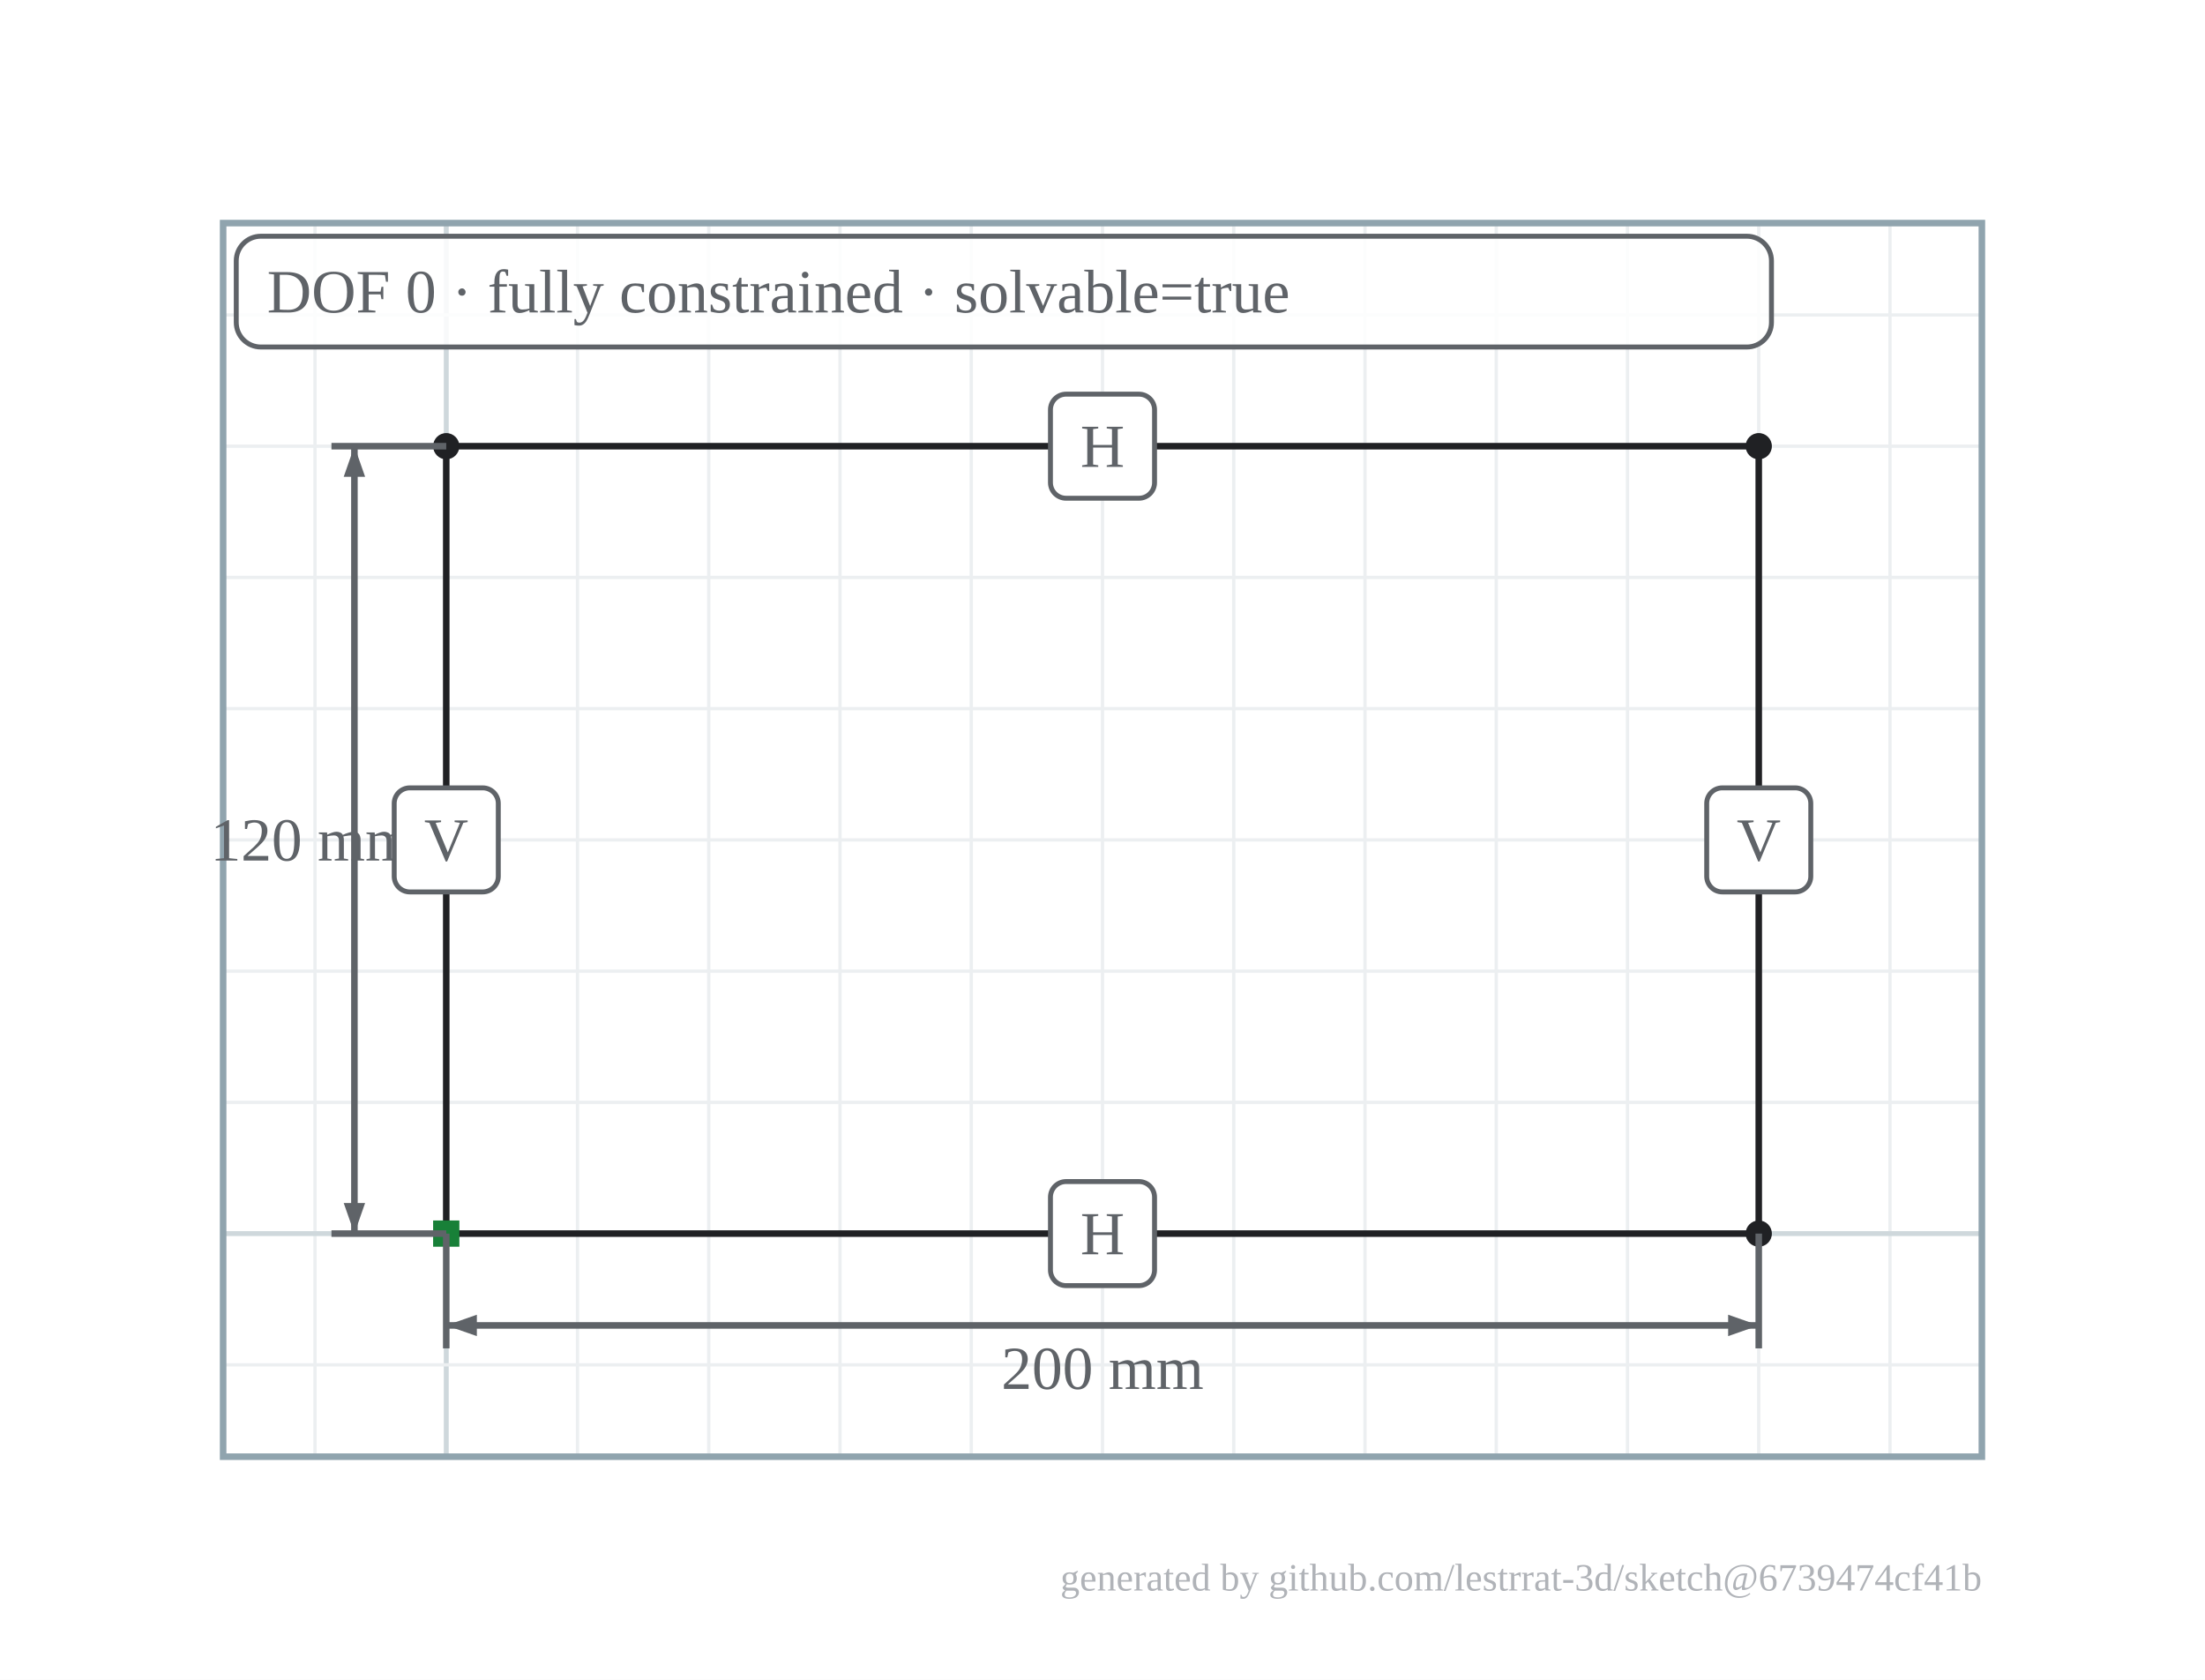
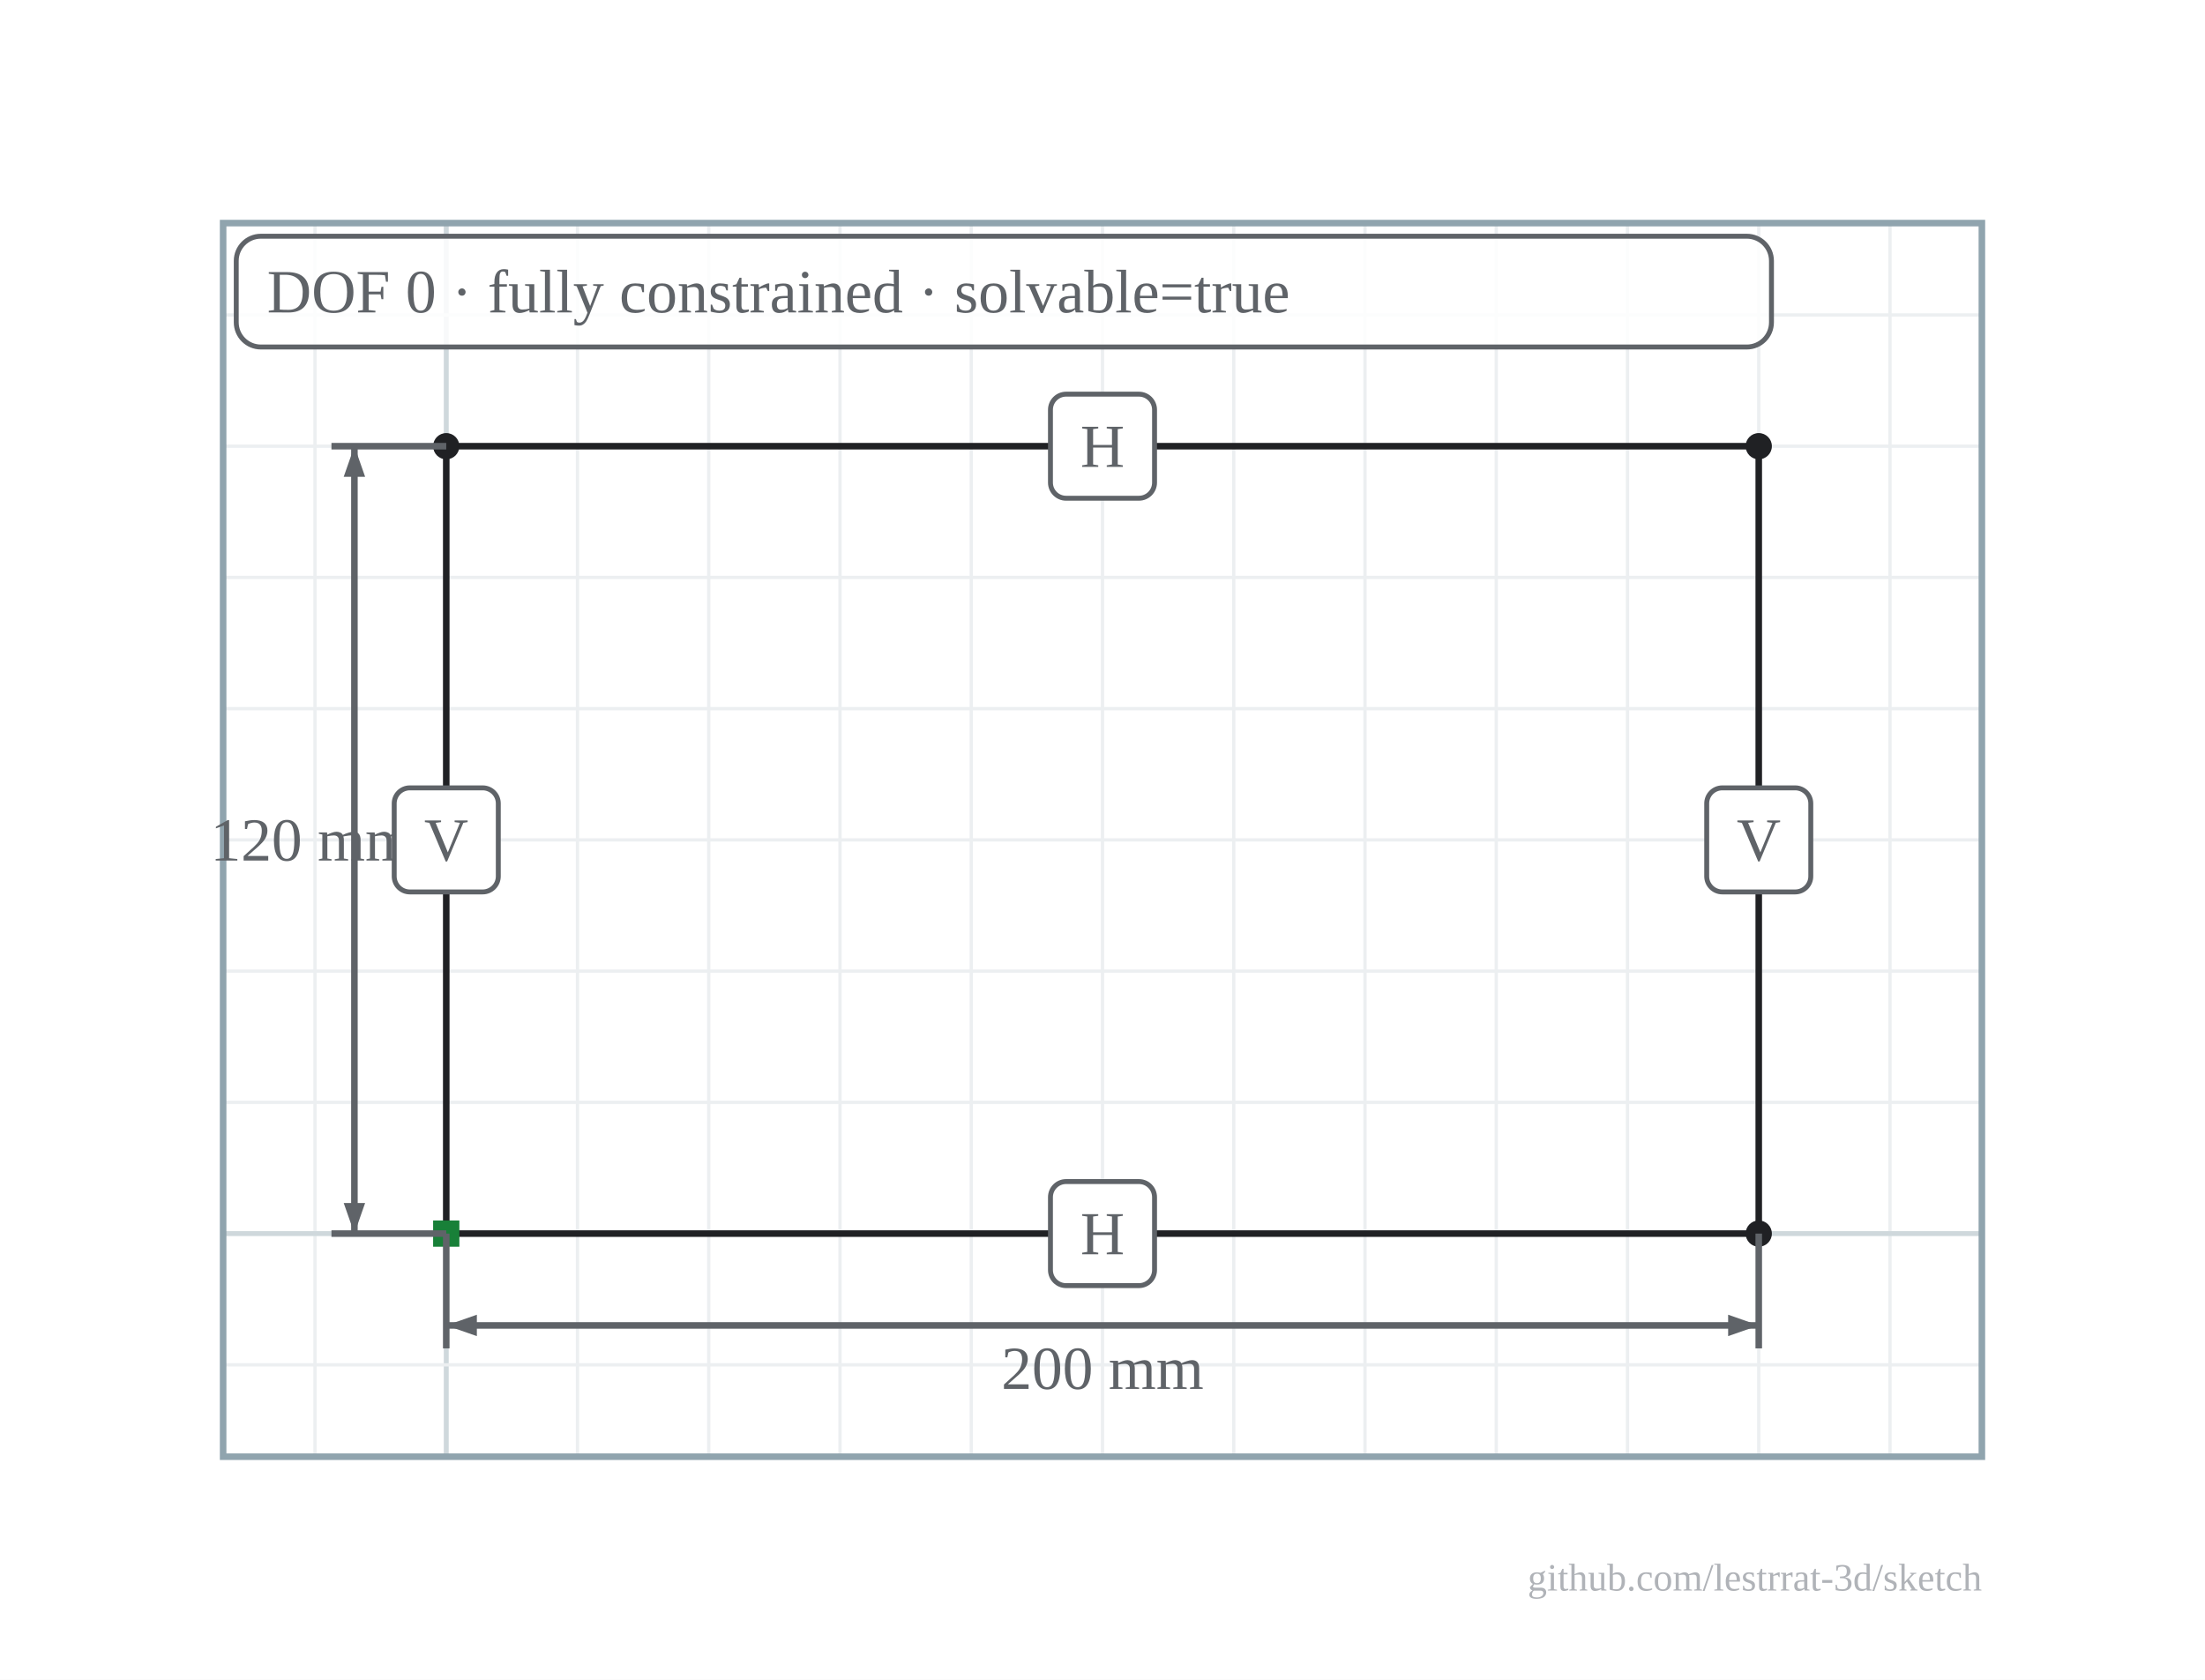
<svg xmlns="http://www.w3.org/2000/svg" width="560" height="426.667" viewBox="0 0 336 256">
  <rect width="100%" height="100%" fill="white" />
  <line x1="48" y1="34" x2="48" y2="222" stroke="#eceff1" stroke-width="0.5" />
  <line x1="68" y1="34" x2="68" y2="222" stroke="#cfd8dc" stroke-width="0.75" />
  <line x1="88" y1="34" x2="88" y2="222" stroke="#eceff1" stroke-width="0.5" />
  <line x1="108" y1="34" x2="108" y2="222" stroke="#eceff1" stroke-width="0.5" />
  <line x1="128" y1="34" x2="128" y2="222" stroke="#eceff1" stroke-width="0.5" />
  <line x1="148" y1="34" x2="148" y2="222" stroke="#eceff1" stroke-width="0.5" />
  <line x1="168" y1="34" x2="168" y2="222" stroke="#eceff1" stroke-width="0.5" />
  <line x1="188" y1="34" x2="188" y2="222" stroke="#eceff1" stroke-width="0.5" />
  <line x1="208" y1="34" x2="208" y2="222" stroke="#eceff1" stroke-width="0.5" />
  <line x1="228" y1="34" x2="228" y2="222" stroke="#eceff1" stroke-width="0.5" />
  <line x1="248" y1="34" x2="248" y2="222" stroke="#eceff1" stroke-width="0.5" />
  <line x1="268" y1="34" x2="268" y2="222" stroke="#eceff1" stroke-width="0.5" />
  <line x1="288" y1="34" x2="288" y2="222" stroke="#eceff1" stroke-width="0.5" />
  <line x1="34" y1="208" x2="302" y2="208" stroke="#eceff1" stroke-width="0.5" />
  <line x1="34" y1="188" x2="302" y2="188" stroke="#cfd8dc" stroke-width="0.75" />
  <line x1="34" y1="168" x2="302" y2="168" stroke="#eceff1" stroke-width="0.5" />
  <line x1="34" y1="148" x2="302" y2="148" stroke="#eceff1" stroke-width="0.5" />
  <line x1="34" y1="128" x2="302" y2="128" stroke="#eceff1" stroke-width="0.5" />
  <line x1="34" y1="108" x2="302" y2="108" stroke="#eceff1" stroke-width="0.5" />
  <line x1="34" y1="88" x2="302" y2="88" stroke="#eceff1" stroke-width="0.5" />
  <line x1="34" y1="68" x2="302" y2="68" stroke="#eceff1" stroke-width="0.5" />
  <line x1="34" y1="48" x2="302" y2="48" stroke="#eceff1" stroke-width="0.5" />
  <rect x="34" y="34" width="268" height="188" fill="none" stroke="#90a4ae" stroke-width="1" />
  <line x1="68" y1="188" x2="268" y2="188" stroke="#202124" stroke-width="1" />
  <line x1="268" y1="188" x2="268" y2="68" stroke="#202124" stroke-width="1" />
  <line x1="268" y1="68" x2="68" y2="68" stroke="#202124" stroke-width="1" />
  <line x1="68" y1="68" x2="68" y2="188" stroke="#202124" stroke-width="1" />
  <rect x="66" y="186" width="4" height="4" fill="#188038" />
  <circle cx="268" cy="188" r="2" fill="#202124" />
  <circle cx="268" cy="68" r="2" fill="#202124" />
  <circle cx="68" cy="68" r="2" fill="#202124" />
  <line x1="68" y1="188" x2="68" y2="205.493" stroke="#5f6368" stroke-width="1" />
  <line x1="268" y1="188" x2="268" y2="205.493" stroke="#5f6368" stroke-width="1" />
  <line x1="68" y1="201.994" x2="268" y2="201.994" stroke="#5f6368" stroke-width="1" />
  <path d="M68 201.994 L72.665 200.362 L72.665 203.627 Z" fill="#5f6368" />
  <path d="M268 201.994 L263.335 203.627 L263.335 200.362 Z" fill="#5f6368" />
  <text x="168" y="208.525" font-size="9.329" fill="#5f6368" text-anchor="middle" dominant-baseline="central">200 mm</text>
  <line x1="68" y1="188" x2="50.507" y2="188" stroke="#5f6368" stroke-width="1" />
  <line x1="68" y1="68" x2="50.507" y2="68" stroke="#5f6368" stroke-width="1" />
  <line x1="54.006" y1="188" x2="54.006" y2="68" stroke="#5f6368" stroke-width="1" />
  <path d="M54.006 188 L52.373 183.335 L55.638 183.335 Z" fill="#5f6368" />
  <path d="M54.006 68 L55.638 72.665 L52.373 72.665 Z" fill="#5f6368" />
  <text x="47.475" y="128" font-size="9.329" fill="#5f6368" text-anchor="middle" dominant-baseline="central">120 mm</text>
  <rect x="160.07" y="180.07" width="15.86" height="15.86" rx="2.379" fill="white" stroke="#5f6368" stroke-width="0.75" />
  <text x="168" y="188" font-size="9.329" fill="#5f6368" text-anchor="middle" dominant-baseline="central">H</text>
  <rect x="160.07" y="60.07" width="15.86" height="15.86" rx="2.379" fill="white" stroke="#5f6368" stroke-width="0.75" />
  <text x="168" y="68" font-size="9.329" fill="#5f6368" text-anchor="middle" dominant-baseline="central">H</text>
  <rect x="260.07" y="120.07" width="15.86" height="15.86" rx="2.379" fill="white" stroke="#5f6368" stroke-width="0.75" />
  <text x="268" y="128" font-size="9.329" fill="#5f6368" text-anchor="middle" dominant-baseline="central">V</text>
  <rect x="60.07" y="120.07" width="15.86" height="15.86" rx="2.379" fill="white" stroke="#5f6368" stroke-width="0.75" />
  <text x="68" y="128" font-size="9.329" fill="#5f6368" text-anchor="middle" dominant-baseline="central">V</text>
  <rect x="36" y="36" width="233.937" height="16.884" rx="3.752" fill="white" fill-opacity="0.85" stroke="#5f6368" stroke-width="0.75" />
  <text x="40.69" y="44.442" font-size="9.38" fill="#5f6368" dominant-baseline="central">DOF 0 · fully constrained · solvable=true</text>
-   <text x="302" y="242.4" font-size="5.893" fill="#b0b3b8" text-anchor="end">generated by github.com/lestrrat-3d/sketch@6739474cf41b</text>
+   <text x="302" y="242.4" font-size="5.893" fill="#b0b3b8" text-anchor="end">github.com/lestrrat-3d/sketch</text>
</svg>
